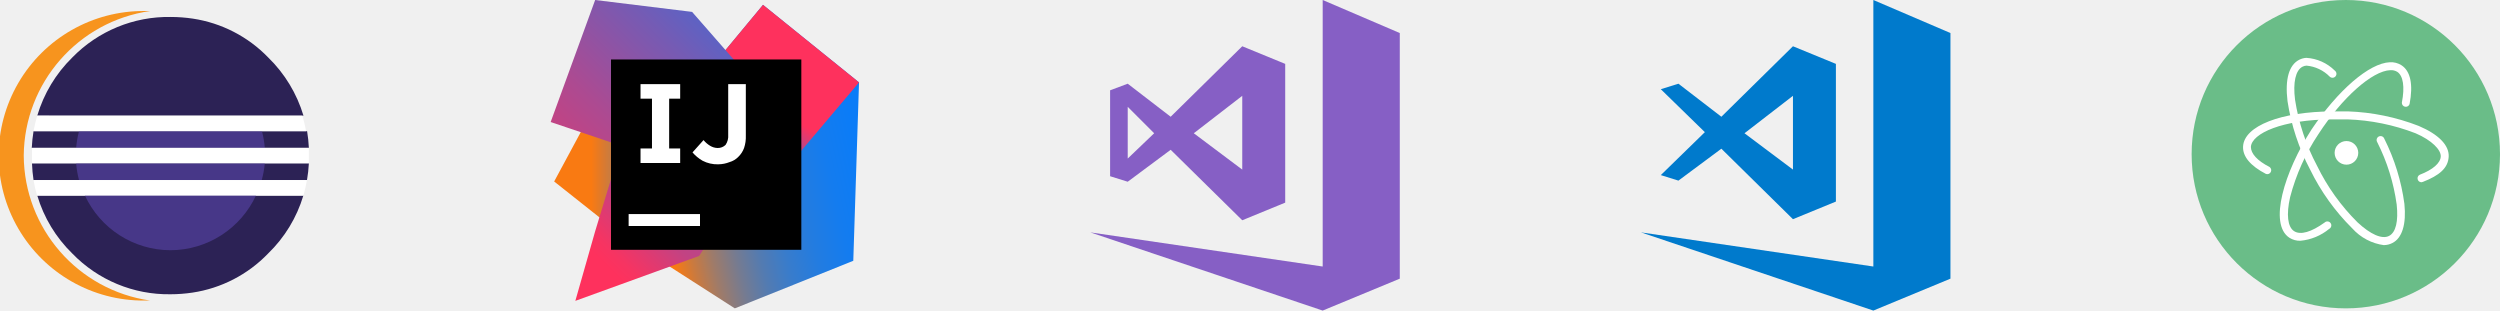
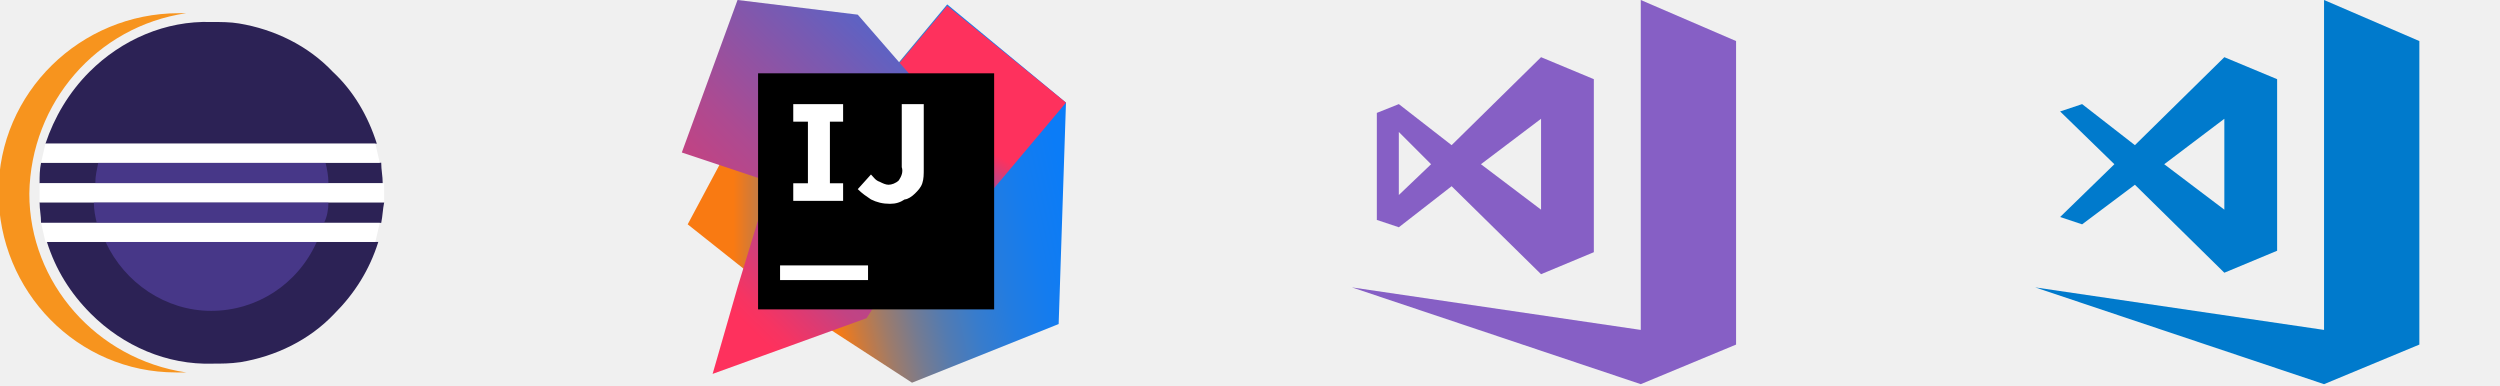
- <svg xmlns="http://www.w3.org/2000/svg" xmlns:xlink="http://www.w3.org/1999/xlink" viewBox="0 0 211.486 26.272">
-   <defs>
-     <style>
-       .cls-2{fill:#fff}.cls-12{fill:#865fc5}.cls-13{fill:#007acc}
-     </style>
-     <linearGradient id="linear-gradient" x1=".5" x2=".5" y1="-491.105" y2="-503.566" gradientUnits="objectBoundingBox">
-       <stop offset=".3" stop-color="#473788" />
-       <stop offset=".87" stop-color="#2c2255" />
+ <svg xmlns="http://www.w3.org/2000/svg" version="1.1" id="Calque_1" x="0px" y="0px" viewBox="0 0 170.5 26.3" style="enable-background:new 0 0 170.5 26.3;" xml:space="preserve">
+   <style type="text/css">
+ 	.st0{fill:#2C2255;}
+ 	.st1{fill:#F7941E;}
+ 	.st2{fill:url(#SVGID_1_);}
+ 	.st3{fill:url(#SVGID_2_);}
+ 	.st4{fill:url(#SVGID_3_);}
+ 	.st5{fill:#FFFFFF;}
+ 	.st6{fill:url(#SVGID_4_);}
+ 	.st7{fill:url(#SVGID_5_);}
+ 	.st8{fill:url(#SVGID_6_);}
+ 	.st9{fill:url(#SVGID_7_);}
+ 	.st10{fill:#865FC5;}
+ 	.st11{fill:#007ACC;}
+ </style>
+   <path class="st0" d="M7.2,16.5h-4c0.6,1.9,1.6,3.5,3,4.9c2.2,2.2,5.2,3.5,8.3,3.4c0.6,0,1.2,0,1.9-0.1c2.4-0.4,4.7-1.5,6.4-3.3  c1.4-1.4,2.4-3,3-4.9C25.7,16.5,7.2,16.5,7.2,16.5z M4.9,11.1H2.8c-0.1,0.5-0.1,0.9-0.1,1.4h23.4c0-0.5-0.1-0.9-0.1-1.4 M2.7,13.8  c0,0.5,0.1,0.9,0.1,1.4H26c0.1-0.5,0.1-0.9,0.2-1.4 M25.7,9.8c-0.6-1.9-1.6-3.6-3-4.9c-1.7-1.8-4-2.9-6.4-3.3  c-0.6-0.1-1.2-0.1-1.9-0.1c-3.1-0.1-6.1,1.2-8.3,3.4c-1.4,1.4-2.4,3.1-3,4.9" />
+   <path class="st1" d="M2,13.2C2.1,7,6.6,1.8,12.7,0.9h-0.5C5.5,0.9-0.1,6.3-0.1,13.1S5.3,25.4,12,25.4c0.1,0,0.1,0,0.2,0h0.5  C6.6,24.5,2,19.3,2,13.2z" />
+   <linearGradient id="SVGID_1_" gradientUnits="userSpaceOnUse" x1="-178.532" y1="636.859" x2="-178.532" y2="649.32" gradientTransform="matrix(15.959 0 0 -1.416 2863.611 217.4881)">
+     <stop offset="0.3" style="stop-color:#473788" />
+     <stop offset="0.87" style="stop-color:#2C2255" />
+   </linearGradient>
+   <path class="st2" d="M22.4,12.5c0-0.5-0.1-1-0.2-1.4H6.7c-0.1,0.5-0.2,0.9-0.2,1.4H22.4z" />
+   <linearGradient id="SVGID_2_" gradientUnits="userSpaceOnUse" x1="-178.532" y1="638.78" x2="-178.532" y2="651.24" gradientTransform="matrix(15.959 0 0 -1.416 2863.611 220.2051)">
+     <stop offset="0.3" style="stop-color:#473788" />
+     <stop offset="0.87" style="stop-color:#2C2255" />
+   </linearGradient>
+   <path class="st3" d="M22.4,13.8h-16c0,0.5,0.1,1,0.2,1.4h15.5C22.3,14.8,22.4,14.3,22.4,13.8z" />
+   <linearGradient id="SVGID_3_" gradientUnits="userSpaceOnUse" x1="-177.326" y1="496.757" x2="-177.326" y2="500.545" gradientTransform="matrix(14.498 0 0 -4.658 2585.287 1629.568)">
+     <stop offset="0.3" style="stop-color:#473788" />
+     <stop offset="0.86" style="stop-color:#2C2255" />
+   </linearGradient>
+   <path class="st4" d="M14.4,21.2c3.1,0,5.9-1.8,7.2-4.7H7.2C8.5,19.3,11.3,21.2,14.4,21.2z" />
+   <path class="st5" d="M5.3,13.8h20.9v-1.3H2.7v1.3H5.3z M7.1,9.8h-4c-0.1,0.4-0.2,0.9-0.3,1.3h23.1c-0.1-0.4-0.2-0.9-0.3-1.3   M24.4,15.2H2.8c0.1,0.4,0.2,0.9,0.3,1.3h22.5c0.1-0.4,0.2-0.9,0.3-1.3H24.4z" />
+   <g>
+     <linearGradient id="SVGID_4_" gradientUnits="userSpaceOnUse" x1="-175.232" y1="395.637" x2="-174.232" y2="395.637" gradientTransform="matrix(12.113 0 0 -10.807 2169.462 4290.587)">
+       <stop offset="0.26" style="stop-color:#F97A12" />
+       <stop offset="0.46" style="stop-color:#B07B58" />
+       <stop offset="0.72" style="stop-color:#577BAE" />
+       <stop offset="0.91" style="stop-color:#1E7CE5" />
+       <stop offset="1" style="stop-color:#087CFA" />
    </linearGradient>
-     <linearGradient id="linear-gradient-2" x1=".5" x2=".5" y1="-493.026" y2="-505.486" xlink:href="#linear-gradient" />
-     <linearGradient id="linear-gradient-3" x1=".5" x2=".5" y1="-150.458" y2="-154.246" gradientUnits="objectBoundingBox">
-       <stop offset=".3" stop-color="#473788" />
-       <stop offset=".86" stop-color="#2c2255" />
+     <path class="st6" d="M53.2,20.3l-6.3-5L50,9.5l9,3.5L53.2,20.3z" />
+     <linearGradient id="SVGID_5_" gradientUnits="userSpaceOnUse" x1="-179.462" y1="417.312" x2="-178.253" y2="417.743" gradientTransform="matrix(16.546 0 0 -25.676 3025.409 10732.963)">
+       <stop offset="0" style="stop-color:#F97A12" />
+       <stop offset="7.000000e-02" style="stop-color:#CB7A3E" />
+       <stop offset="0.15" style="stop-color:#9E7B6A" />
+       <stop offset="0.24" style="stop-color:#757B91" />
+       <stop offset="0.33" style="stop-color:#537BB1" />
+       <stop offset="0.43" style="stop-color:#387CCC" />
+       <stop offset="0.54" style="stop-color:#237CE0" />
+       <stop offset="0.66" style="stop-color:#147CEF" />
+       <stop offset="0.79" style="stop-color:#0B7CF7" />
+       <stop offset="1" style="stop-color:#087CFA" />
    </linearGradient>
-     <linearGradient id="linear-gradient-4" x2="1" y1=".321" y2=".321" gradientUnits="objectBoundingBox">
-       <stop offset=".26" stop-color="#f97a12" />
-       <stop offset=".46" stop-color="#b07b58" />
-       <stop offset=".72" stop-color="#577bae" />
-       <stop offset=".91" stop-color="#1e7ce5" />
-       <stop offset="1" stop-color="#087cfa" />
+     <path class="st7" d="M72.7,7l-0.5,15.1l-10,4l-6-3.9L65,13l-3.9-8.5l3.5-4.2L72.7,7z" />
+     <linearGradient id="SVGID_6_" gradientUnits="userSpaceOnUse" x1="-174.118" y1="407.761" x2="-174.598" y2="406.718" gradientTransform="matrix(11.59 0 0 -15.95 2083.77 6512.951)">
+       <stop offset="0" style="stop-color:#FE315D" />
+       <stop offset="8.000000e-02" style="stop-color:#CB417E" />
+       <stop offset="0.16" style="stop-color:#9E4E9B" />
+       <stop offset="0.25" style="stop-color:#755BB4" />
+       <stop offset="0.34" style="stop-color:#5365CA" />
+       <stop offset="0.44" style="stop-color:#386DDB" />
+       <stop offset="0.54" style="stop-color:#2374E9" />
+       <stop offset="0.66" style="stop-color:#1478F3" />
+       <stop offset="0.79" style="stop-color:#0B7BF8" />
+       <stop offset="1" style="stop-color:#087CFA" />
    </linearGradient>
-     <linearGradient id="linear-gradient-5" x1=".003" x2="1.212" y1=".711" y2=".28" gradientUnits="objectBoundingBox">
-       <stop offset="0" stop-color="#f97a12" />
-       <stop offset=".07" stop-color="#cb7a3e" />
-       <stop offset=".15" stop-color="#9e7b6a" />
-       <stop offset=".24" stop-color="#757b91" />
-       <stop offset=".33" stop-color="#537bb1" />
-       <stop offset=".43" stop-color="#387ccc" />
-       <stop offset=".54" stop-color="#237ce0" />
-       <stop offset=".66" stop-color="#147cef" />
-       <stop offset=".79" stop-color="#0b7cf7" />
-       <stop offset="1" stop-color="#087cfa" />
+     <path class="st8" d="M72.7,7l-7.9,9.4L61.1,4.6l3.5-4.2L72.7,7z" />
+     <linearGradient id="SVGID_7_" gradientUnits="userSpaceOnUse" x1="-181.326" y1="417.056" x2="-180.491" y2="418.141" gradientTransform="matrix(20.013 0 0 -25.452 3678.066 10635.362)">
+       <stop offset="0" style="stop-color:#FE315D" />
+       <stop offset="4.000000e-02" style="stop-color:#F63462" />
+       <stop offset="0.1" style="stop-color:#DF3A71" />
+       <stop offset="0.17" style="stop-color:#C24383" />
+       <stop offset="0.29" style="stop-color:#AD4A91" />
+       <stop offset="0.55" style="stop-color:#755BB4" />
+       <stop offset="0.92" style="stop-color:#1D76ED" />
+       <stop offset="1" style="stop-color:#087CFA" />
    </linearGradient>
-     <linearGradient id="linear-gradient-6" x1=".782" x2=".302" y1=".724" y2="1.767" gradientUnits="objectBoundingBox">
-       <stop offset="0" stop-color="#fe315d" />
-       <stop offset=".08" stop-color="#cb417e" />
-       <stop offset=".16" stop-color="#9e4e9b" />
-       <stop offset=".25" stop-color="#755bb4" />
-       <stop offset=".34" stop-color="#5365ca" />
-       <stop offset=".44" stop-color="#386ddb" />
-       <stop offset=".54" stop-color="#2374e9" />
-       <stop offset=".66" stop-color="#1478f3" />
-       <stop offset=".79" stop-color="#0b7bf8" />
-       <stop offset="1" stop-color="#087cfa" />
-     </linearGradient>
-     <linearGradient id="linear-gradient-7" x1=".199" x2="1.034" y1=".857" y2="-.228" gradientUnits="objectBoundingBox">
-       <stop offset="0" stop-color="#fe315d" />
-       <stop offset=".04" stop-color="#f63462" />
-       <stop offset=".1" stop-color="#df3a71" />
-       <stop offset=".17" stop-color="#c24383" />
-       <stop offset=".29" stop-color="#ad4a91" />
-       <stop offset=".55" stop-color="#755bb4" />
-       <stop offset=".92" stop-color="#1d76ed" />
-       <stop offset="1" stop-color="#087cfa" />
-     </linearGradient>
-   </defs>
-   <g transform="translate(185.4)">
-     <ellipse cx="13.043" cy="13.043" fill="#6abd88" rx="13.043" ry="13.043" />
-     <path d="M9.205 20.366a1.621 1.621 0 0 1-.932-.252c-1.779-1.155-.429-5.59 1.863-9.149 2.236-3.335 4.891-5.627 6.633-5.7a1.649 1.649 0 0 1 .978.252c.773.5 1.006 1.64.689 3.289a.335.335 0 0 1-.652-.13c.261-1.323.112-2.273-.391-2.6a1 1 0 0 0-.587-.14c-1.528.056-4.081 2.329-6.074 5.4a17.59 17.59 0 0 0-2.4 5.338c-.335 1.472-.214 2.525.335 2.879s1.463.075 2.581-.727a.335.335 0 1 1 .382.54 4.453 4.453 0 0 1-2.422 1z" class="cls-2" />
-     <path d="M19.434 15.419a.335.335 0 0 1-.121-.643c1.09-.419 1.733-.978 1.761-1.537s-.745-1.37-2.133-1.966a17.58 17.58 0 0 0-5.748-1.174h-1.259c-4.253 0-6.853 1.192-6.922 2.329 0 .559.531 1.165 1.584 1.7a.335.335 0 0 1-.307.587c-1.314-.68-1.984-1.481-1.938-2.329.093-1.733 3.2-2.944 7.584-2.963h1.295a18.251 18.251 0 0 1 5.981 1.23c1.686.717 2.59 1.64 2.534 2.609s-.8 1.584-2.18 2.124z" class="cls-2" />
-     <path d="M16.285 20.741a4.369 4.369 0 0 1-2.7-1.425 18.242 18.242 0 0 1-3.559-4.966A18.232 18.232 0 0 1 8.11 8.552c-.224-1.863.13-3.065 1-3.5a1.528 1.528 0 0 1 .587-.158 3.727 3.727 0 0 1 2.413 1.078.335.335 0 1 1-.429.512 3.149 3.149 0 0 0-1.966-.932.857.857 0 0 0-.333.089c-.587.3-.82 1.332-.634 2.795a17.562 17.562 0 0 0 1.863 5.59 17.571 17.571 0 0 0 3.419 4.779c1.109 1.034 2.078 1.453 2.665 1.155s.8-1.248.652-2.655a16.77 16.77 0 0 0-1.649-5.282.335.335 0 1 1 .6-.289 17.422 17.422 0 0 1 1.7 5.506c.177 1.714-.186 2.9-1.016 3.317a1.547 1.547 0 0 1-.7.177z" class="cls-2" />
-     <path d="M14.096 12.931a1 1 0 1 1-1-1 1 1 0 0 1 1 1z" class="cls-2" />
-   </g>
-   <path fill="#2c2255" d="M7.169 16.546H3.154a11.366 11.366 0 0 0 2.963 4.9 11.32 11.32 0 0 0 8.3 3.447 12.6 12.6 0 0 0 1.863-.14 11.18 11.18 0 0 0 6.4-3.307 11.357 11.357 0 0 0 2.981-4.9H7.169zm-2.221-5.45H2.837a12.251 12.251 0 0 0-.149 1.416h23.44a12.111 12.111 0 0 0-.149-1.416M2.707 13.817a12.186 12.186 0 0 0 .13 1.416H25.97a12.186 12.186 0 0 0 .158-1.416m-.457-4.034a11.45 11.45 0 0 0-2.981-4.919 11.18 11.18 0 0 0-6.381-3.289 12.643 12.643 0 0 0-1.861-.14 11.357 11.357 0 0 0-8.332 3.428 11.459 11.459 0 0 0-2.963 4.919" />
-   <path fill="#f7941e" d="M2.008 13.162A12.466 12.466 0 0 1 12.703.932h-.458a12.247 12.247 0 1 0 0 24.493h.457A12.466 12.466 0 0 1 2.008 13.162z" />
-   <path fill="url(#linear-gradient)" d="M23.829 14.2a7.984 7.984 0 0 0-.242-1.416H8.112A7.975 7.975 0 0 0 7.87 14.2z" transform="translate(-1.428 -1.684)" />
-   <path fill="url(#linear-gradient-2)" d="M23.829 15.7H7.87a7.956 7.956 0 0 0 .242 1.416h15.456a7.984 7.984 0 0 0 .261-1.416z" transform="translate(-1.428 -1.883)" />
-   <path fill="url(#linear-gradient-3)" d="M15.9 23.248a8 8 0 0 0 7.248-4.658H8.65a8 8 0 0 0 7.25 4.658z" transform="translate(-1.481 -2.081)" />
-   <path d="M5.259 13.813h20.869v-1.31H2.706v1.31zm1.854-4.03h-3.96a11.46 11.46 0 0 0-.317 1.314h23.059a11.646 11.646 0 0 0-.317-1.314m-1.183 5.45H2.836a11.5 11.5 0 0 0 .3 1.314h22.526a11.617 11.617 0 0 0 .307-1.314z" class="cls-2" />
-   <g>
-     <path fill="url(#linear-gradient-4)" d="M7.618 22.047l-6.3-4.994L4.45 11.24l8.981 3.5z" transform="translate(45.561 -1.7)" />
-     <path fill="url(#linear-gradient-5)" d="M27.786 8L27.3 23.092l-10.023 4.024-6.037-3.875 8.832-9.167-3.872-8.46 3.462-4.174z" transform="translate(44.883 -1.03)" />
-     <path fill="url(#linear-gradient-6)" d="M28.15 8l-7.938 9.39L16.56 5.614l3.466-4.174z" transform="translate(44.52 -1.03)" />
-     <path fill="url(#linear-gradient-7)" d="M13.559 22.652l-10.472 3.8 1.677-5.888 2.2-7.23L1 11.323 4.764 1l8.2 1.006 8.049 9.2z" transform="translate(45.583 -1)" />
-     <path d="M51.688 5.031h16.1v16.1h-16.1z" />
-     <path d="M53.179 18.111h6.037v1.007h-6.037zm4.36-9.763v-1.23h-3.354v1.23h.969v4.211h-.969v1.23h3.354v-1.23h-.932V8.348zm3.2 5.553a2.7 2.7 0 0 1-1.3-.3 3.224 3.224 0 0 1-.857-.708l.932-1.043a2.161 2.161 0 0 0 .559.484 1.258 1.258 0 0 0 .634.186.932.932 0 0 0 .671-.261 1.314 1.314 0 0 0 .224-.857V7.118h1.491v4.36a2.935 2.935 0 0 1-.149 1.043 1.984 1.984 0 0 1-.484.745 1.668 1.668 0 0 1-.745.447 2.637 2.637 0 0 1-.932.186" class="cls-2" />
+     <path class="st9" d="M59.1,21.7l-10.5,3.8l1.7-5.9l2.2-7.2l-6-2L50.3,0l8.2,1l8,9.2L59.1,21.7z" />
+     <path d="M51.7,5h16.1v16.1H51.7L51.7,5z" />
+     <path class="st5" d="M53.2,18.1h6v1h-6V18.1z M57.5,8.3V7.1h-3.4v1.2h1v4.2h-1v1.2h3.4v-1.2h-0.9V8.3L57.5,8.3z M60.7,13.9   c-0.5,0-0.9-0.1-1.3-0.3c-0.3-0.2-0.6-0.4-0.9-0.7l0.9-1c0.2,0.2,0.3,0.4,0.6,0.5c0.2,0.1,0.4,0.2,0.6,0.2c0.2,0,0.5-0.1,0.7-0.3   c0.2-0.3,0.3-0.6,0.2-0.9V7.1h1.5v4.4c0,0.4,0,0.7-0.1,1c-0.1,0.3-0.3,0.5-0.5,0.7c-0.2,0.2-0.5,0.4-0.7,0.4   C61.4,13.8,61.1,13.9,60.7,13.9" />
  </g>
  <g>
-     <path d="M111.892 0v22.546l-19.658-2.888 19.658 6.615 6.522-2.7V2.795L111.892 0z" class="cls-12" />
-     <path d="M99.032 12.671l6.056 5.962 3.633-1.491V5.404l-3.633-1.491-6.056 5.963-3.633-2.795-1.491.559v7.267l1.491.466zm6.056-4.566v6.242l-4.1-3.074zm-9.689.932l2.236 2.236-2.236 2.14V9.037z" class="cls-12" />
+     <path class="st10" d="M111.9,0v22.5l-19.7-2.9l19.7,6.6l6.5-2.7V2.8L111.9,0z" />
+     <path class="st10" d="M99,12.7l6.1,6l3.6-1.5V5.4l-3.6-1.5l-6.1,6l-3.6-2.8l-1.5,0.6v7.3l1.5,0.5L99,12.7z M105.1,8.1v6.2l-4.1-3.1   L105.1,8.1z M95.4,9l2.2,2.2l-2.2,2.1V9z" />
  </g>
  <g>
-     <path d="M158.475 0v22.546l-19.658-2.888 19.658 6.615 6.522-2.7V2.795L158.475 0z" class="cls-13" />
-     <path d="M151.674 3.913l-6.056 5.963-3.633-2.795-1.491.465 3.727 3.633-3.727 3.634 1.491.466 3.633-2.7 6.056 5.963 3.633-1.491V5.404zm0 4.192v6.242l-4.1-3.074z" class="cls-13" />
+     <path class="st11" d="M158.5,0v22.5l-19.7-2.9l19.7,6.6l6.5-2.7V2.8L158.5,0z" />
+     <path class="st11" d="M151.7,3.9l-6.1,6L142,7.1l-1.5,0.5l3.7,3.6l-3.7,3.6l1.5,0.5l3.6-2.7l6.1,6l3.6-1.5V5.4L151.7,3.9z    M151.7,8.1v6.2l-4.1-3.1L151.7,8.1z" />
  </g>
</svg>
